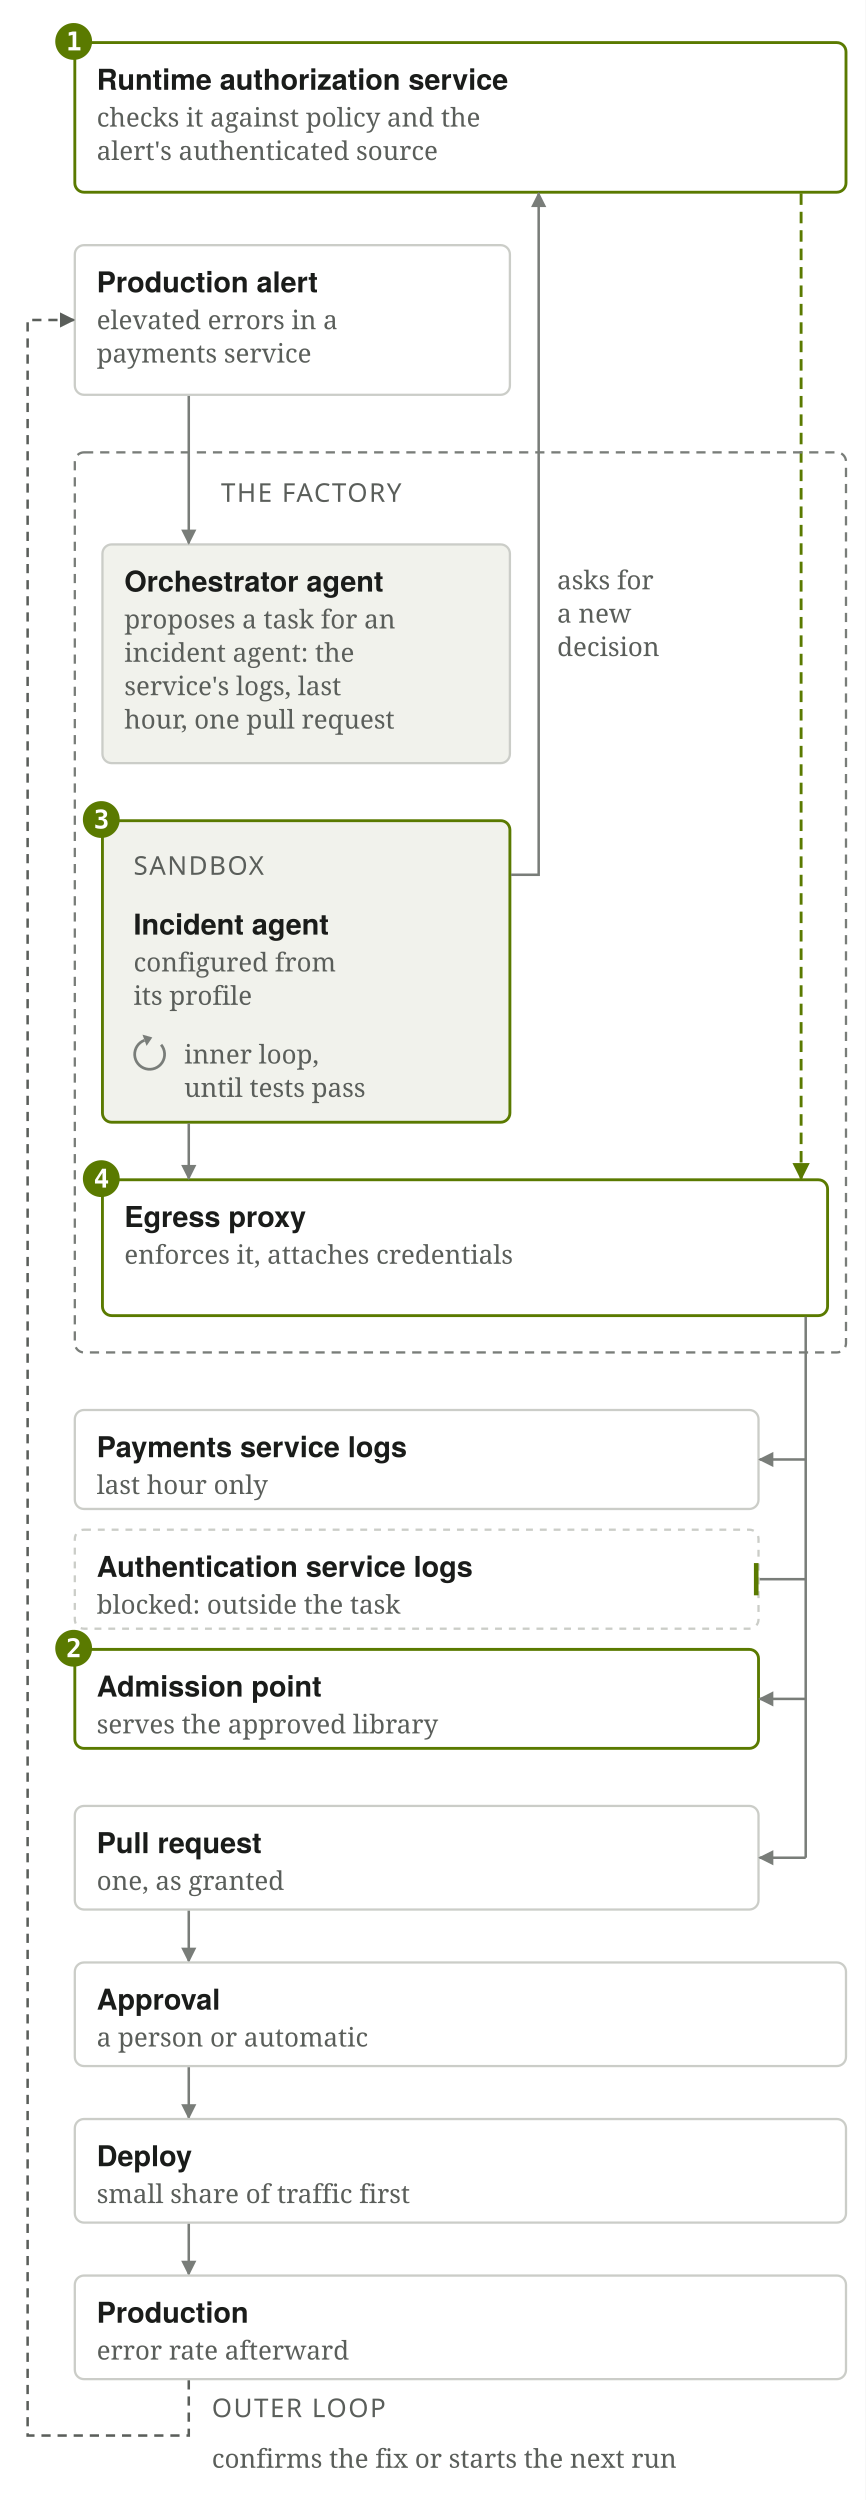
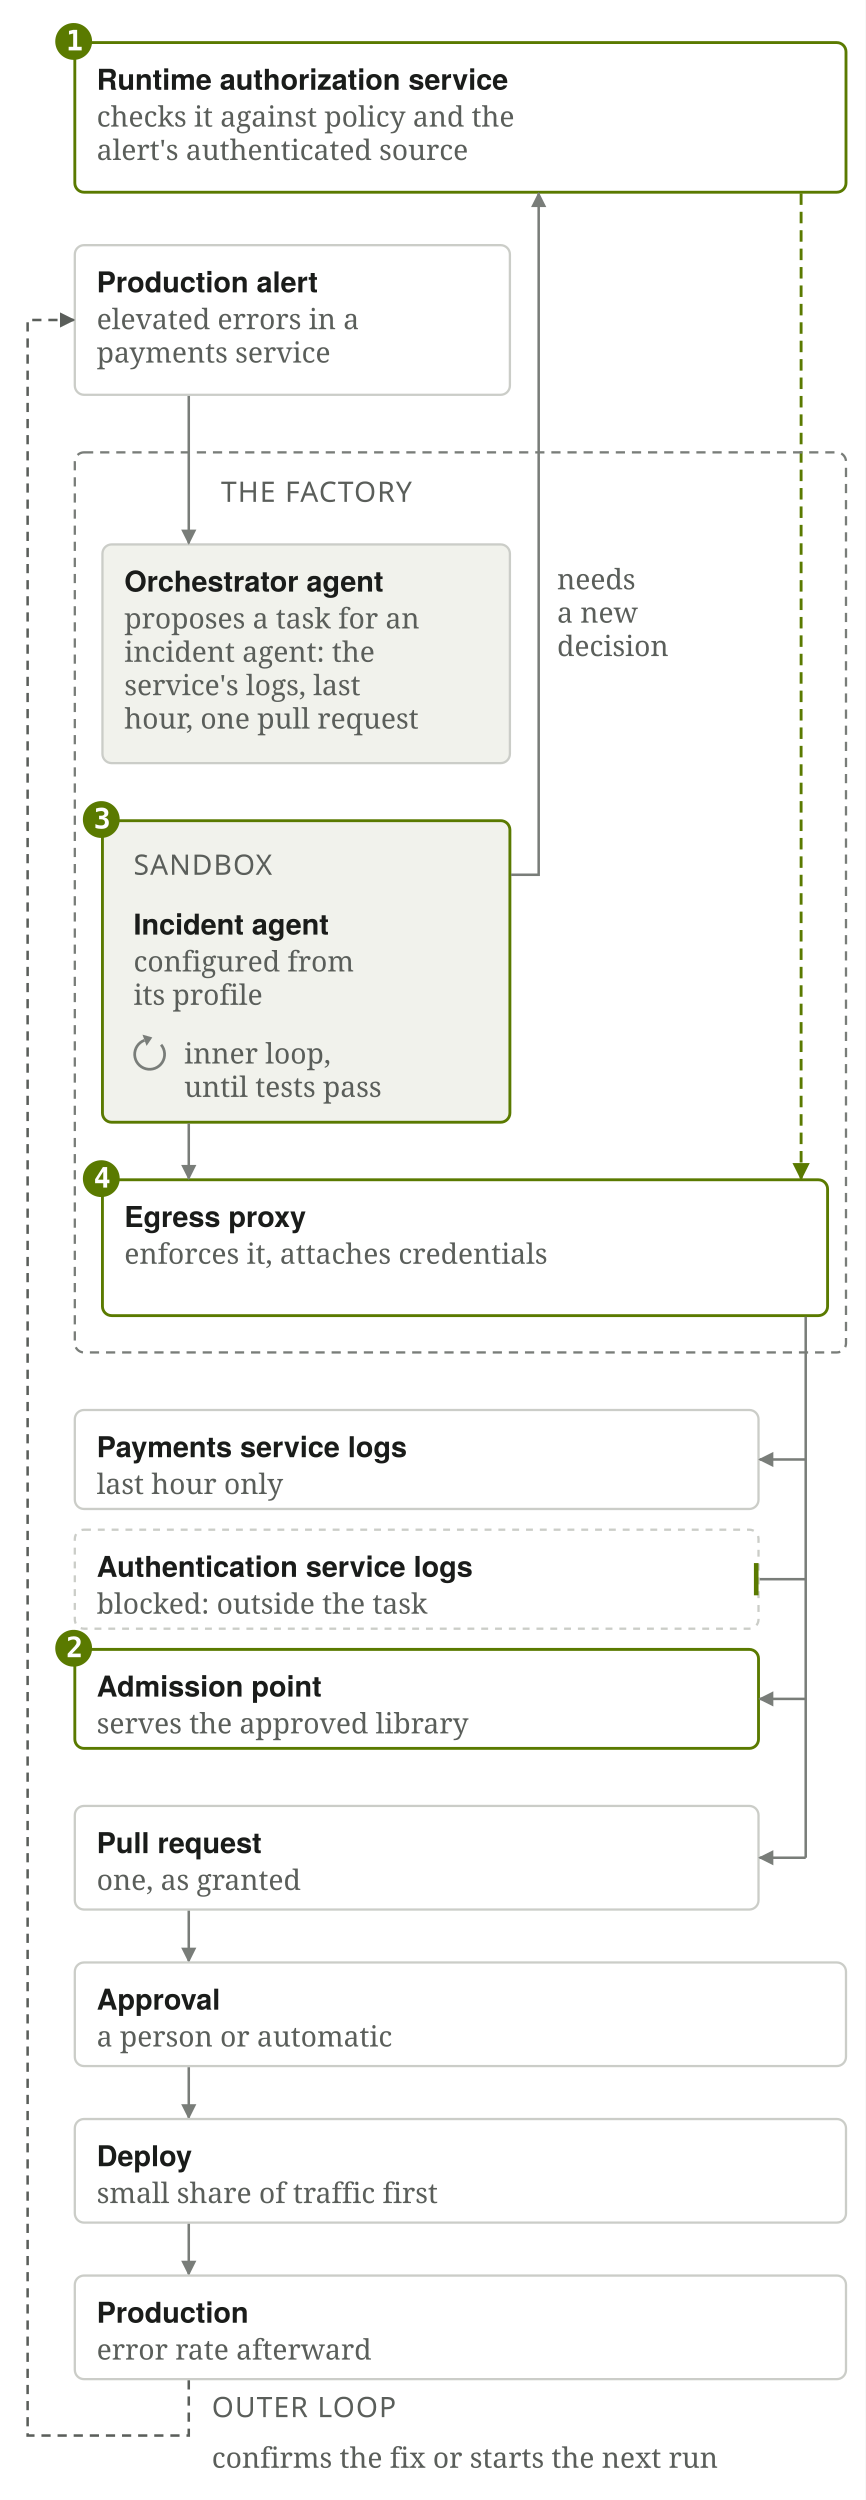
<svg xmlns="http://www.w3.org/2000/svg" viewBox="0 0 376 1086" width="376" height="1086" role="img" aria-labelledby="sf6n-t sf6n-d">
  <rect width="376" height="1086" fill="#FFFFFF" />
  <defs>
    <marker id="sf6n-a" viewBox="0 0 10 10" refX="9" refY="5" markerWidth="6" markerHeight="6" orient="auto-start-reverse">
      <path d="M0 0 L10 5 L0 10 z" fill="#797D79" />
    </marker>
    <marker id="sf6n-g" viewBox="0 0 10 10" refX="9" refY="5" markerWidth="6" markerHeight="6" orient="auto-start-reverse">
      <path d="M0 0 L10 5 L0 10 z" fill="#5A7A00" />
    </marker>
    <marker id="sf6n-s" viewBox="0 0 10 10" refX="9" refY="5" markerWidth="6" markerHeight="6" orient="auto-start-reverse">
      <path d="M0 0 L10 5 L0 10 z" fill="#5A5E5A" />
    </marker>
  </defs>
  <g transform="translate(8 8)">
    <rect x="24.5" y="10.5" width="335" height="65" rx="4" fill="none" stroke="#5A7A00" stroke-width="1.25" />
    <circle cx="24" cy="10" r="8" fill="#5A7A00" />
-     <text x="20.7" y="13.9" font-family="'IBM Plex Mono',ui-monospace,'SF Mono',Menlo,Consolas,monospace" font-size="11.25" fill="#FFFFFF" font-weight="600">1</text>
+     <text x="20.7" y="13.9" font-family="'IBM Plex Mono',ui-monospace,'SF Mono',Menlo,Consolas,monospace" font-size="12.25" fill="#FFFFFF" font-weight="600">1</text>
    <text x="34" y="31" font-family="Figtree,'Avenir Next','Helvetica Neue',sans-serif" font-size="12.5" fill="#1A1C1A" font-weight="600">Runtime authorization service</text>
-     <text x="34" y="47.0" font-family="'IBM Plex Serif',Charter,Georgia,serif" font-size="11.25" fill="#5A5E5A" font-weight="400">checks it against policy and the</text>
-     <text x="34" y="61.5" font-family="'IBM Plex Serif',Charter,Georgia,serif" font-size="11.25" fill="#5A5E5A" font-weight="400">alert's authenticated source</text>
+     <text x="34" y="47.0" font-family="'IBM Plex Serif',Charter,Georgia,serif" font-size="12.25" fill="#5A5E5A" font-weight="400">checks it against policy and the</text>
+     <text x="34" y="61.5" font-family="'IBM Plex Serif',Charter,Georgia,serif" font-size="12.25" fill="#5A5E5A" font-weight="400">alert's authenticated source</text>
    <rect x="24.5" y="98.5" width="189" height="65" rx="4" fill="none" stroke="#CBCDC8" stroke-width="1" />
    <text x="34" y="119" font-family="Figtree,'Avenir Next','Helvetica Neue',sans-serif" font-size="12.5" fill="#1A1C1A" font-weight="600">Production alert</text>
-     <text x="34" y="135.0" font-family="'IBM Plex Serif',Charter,Georgia,serif" font-size="11.25" fill="#5A5E5A" font-weight="400">elevated errors in a</text>
-     <text x="34" y="149.5" font-family="'IBM Plex Serif',Charter,Georgia,serif" font-size="11.25" fill="#5A5E5A" font-weight="400">payments service</text>
-     <text x="88" y="210" font-family="'Chakra Petch','Avenir Next',sans-serif" font-size="11.25" fill="#5A5E5A" font-weight="500" letter-spacing="0.06em">THE FACTORY</text>
+     <text x="34" y="135.0" font-family="'IBM Plex Serif',Charter,Georgia,serif" font-size="12.25" fill="#5A5E5A" font-weight="400">elevated errors in a</text>
+     <text x="34" y="149.5" font-family="'IBM Plex Serif',Charter,Georgia,serif" font-size="12.25" fill="#5A5E5A" font-weight="400">payments service</text>
+     <text x="88" y="210" font-family="'Chakra Petch','Avenir Next',sans-serif" font-size="12.25" fill="#5A5E5A" font-weight="500" letter-spacing="0.04em">THE FACTORY</text>
    <rect x="36.5" y="228.5" width="177" height="95" rx="4" fill="#F1F2EC" stroke="#CBCDC8" stroke-width="1" />
    <text x="46" y="249" font-family="Figtree,'Avenir Next','Helvetica Neue',sans-serif" font-size="12.5" fill="#1A1C1A" font-weight="600">Orchestrator agent</text>
-     <text x="46" y="265.0" font-family="'IBM Plex Serif',Charter,Georgia,serif" font-size="11.25" fill="#5A5E5A" font-weight="400">proposes a task for an</text>
-     <text x="46" y="279.5" font-family="'IBM Plex Serif',Charter,Georgia,serif" font-size="11.25" fill="#5A5E5A" font-weight="400">incident agent: the</text>
-     <text x="46" y="294.0" font-family="'IBM Plex Serif',Charter,Georgia,serif" font-size="11.25" fill="#5A5E5A" font-weight="400">service's logs, last</text>
-     <text x="46" y="308.5" font-family="'IBM Plex Serif',Charter,Georgia,serif" font-size="11.25" fill="#5A5E5A" font-weight="400">hour, one pull request</text>
+     <text x="46" y="265.0" font-family="'IBM Plex Serif',Charter,Georgia,serif" font-size="12.25" fill="#5A5E5A" font-weight="400">proposes a task for an</text>
+     <text x="46" y="279.5" font-family="'IBM Plex Serif',Charter,Georgia,serif" font-size="12.25" fill="#5A5E5A" font-weight="400">incident agent: the</text>
+     <text x="46" y="294.0" font-family="'IBM Plex Serif',Charter,Georgia,serif" font-size="12.25" fill="#5A5E5A" font-weight="400">service's logs, last</text>
+     <text x="46" y="308.5" font-family="'IBM Plex Serif',Charter,Georgia,serif" font-size="12.25" fill="#5A5E5A" font-weight="400">hour, one pull request</text>
    <path d="M74 164 L74 228" fill="none" stroke="#797D79" stroke-width="1.1" marker-end="url(#sf6n-a)" />
    <rect x="36.5" y="348.5" width="177" height="131" rx="4" fill="#F1F2EC" stroke="#5A7A00" stroke-width="1.25" />
    <circle cx="36" cy="348" r="8" fill="#5A7A00" />
-     <text x="32.7" y="351.9" font-family="'IBM Plex Mono',ui-monospace,'SF Mono',Menlo,Consolas,monospace" font-size="11.25" fill="#FFFFFF" font-weight="600">3</text>
-     <text x="50" y="372" font-family="'Chakra Petch','Avenir Next',sans-serif" font-size="11.25" fill="#5A5E5A" font-weight="500" letter-spacing="0.06em">SANDBOX</text>
+     <text x="32.7" y="351.9" font-family="'IBM Plex Mono',ui-monospace,'SF Mono',Menlo,Consolas,monospace" font-size="12.25" fill="#FFFFFF" font-weight="600">3</text>
+     <text x="50" y="372" font-family="'Chakra Petch','Avenir Next',sans-serif" font-size="12.25" fill="#5A5E5A" font-weight="500" letter-spacing="0.04em">SANDBOX</text>
    <text x="50" y="398" font-family="Figtree,'Avenir Next','Helvetica Neue',sans-serif" font-size="12.5" fill="#1A1C1A" font-weight="600">Incident agent</text>
-     <text x="50" y="414" font-family="'IBM Plex Serif',Charter,Georgia,serif" font-size="11.25" fill="#5A5E5A" font-weight="400">configured from</text>
-     <text x="50" y="428.5" font-family="'IBM Plex Serif',Charter,Georgia,serif" font-size="11.25" fill="#5A5E5A" font-weight="400">its profile</text>
+     <text x="50" y="414" font-family="'IBM Plex Serif',Charter,Georgia,serif" font-size="12.25" fill="#5A5E5A" font-weight="400">configured from</text>
+     <text x="50" y="428.5" font-family="'IBM Plex Serif',Charter,Georgia,serif" font-size="12.25" fill="#5A5E5A" font-weight="400">its profile</text>
    <path d="M61.98 445.82 A6.5 6.5 0 1 1 54.78 443.89" fill="none" stroke="#797D79" stroke-width="1.2" />
    <path d="M58.16 442.66 L55.67 446.34 L53.89 441.45 z" fill="#797D79" />
-     <text x="72" y="454" font-family="'IBM Plex Serif',Charter,Georgia,serif" font-size="11.25" fill="#5A5E5A" font-weight="400">inner loop,</text>
-     <text x="72" y="468.5" font-family="'IBM Plex Serif',Charter,Georgia,serif" font-size="11.25" fill="#5A5E5A" font-weight="400">until tests pass</text>
+     <text x="72" y="454" font-family="'IBM Plex Serif',Charter,Georgia,serif" font-size="12.25" fill="#5A5E5A" font-weight="400">inner loop,</text>
+     <text x="72" y="468.5" font-family="'IBM Plex Serif',Charter,Georgia,serif" font-size="12.25" fill="#5A5E5A" font-weight="400">until tests pass</text>
    <path d="M214 372 L226 372 L226 76" fill="none" stroke="#797D79" stroke-width="1.1" marker-end="url(#sf6n-a)" />
-     <text x="234" y="248" font-family="'IBM Plex Serif',Charter,Georgia,serif" font-size="11.25" fill="#5A5E5A" font-weight="400">asks for</text>
-     <text x="234" y="262.5" font-family="'IBM Plex Serif',Charter,Georgia,serif" font-size="11.25" fill="#5A5E5A" font-weight="400">a new</text>
-     <text x="234" y="277" font-family="'IBM Plex Serif',Charter,Georgia,serif" font-size="11.25" fill="#5A5E5A" font-weight="400">decision</text>
+     <text x="234" y="248" font-family="'IBM Plex Serif',Charter,Georgia,serif" font-size="12.25" fill="#5A5E5A" font-weight="400">needs</text>
+     <text x="234" y="262.5" font-family="'IBM Plex Serif',Charter,Georgia,serif" font-size="12.25" fill="#5A5E5A" font-weight="400">a new</text>
+     <text x="234" y="277" font-family="'IBM Plex Serif',Charter,Georgia,serif" font-size="12.25" fill="#5A5E5A" font-weight="400">decision</text>
    <rect x="36.5" y="504.5" width="315" height="59" rx="4" fill="none" stroke="#5A7A00" stroke-width="1.25" />
    <circle cx="36" cy="504" r="8" fill="#5A7A00" />
-     <text x="32.7" y="507.9" font-family="'IBM Plex Mono',ui-monospace,'SF Mono',Menlo,Consolas,monospace" font-size="11.25" fill="#FFFFFF" font-weight="600">4</text>
+     <text x="32.7" y="507.9" font-family="'IBM Plex Mono',ui-monospace,'SF Mono',Menlo,Consolas,monospace" font-size="12.25" fill="#FFFFFF" font-weight="600">4</text>
    <text x="46" y="525" font-family="Figtree,'Avenir Next','Helvetica Neue',sans-serif" font-size="12.5" fill="#1A1C1A" font-weight="600">Egress proxy</text>
-     <text x="46" y="541.0" font-family="'IBM Plex Serif',Charter,Georgia,serif" font-size="11.25" fill="#5A5E5A" font-weight="400">enforces it, attaches credentials</text>
+     <text x="46" y="541.0" font-family="'IBM Plex Serif',Charter,Georgia,serif" font-size="12.25" fill="#5A5E5A" font-weight="400">enforces it, attaches credentials</text>
    <path d="M74 480 L74 504" fill="none" stroke="#797D79" stroke-width="1.1" marker-end="url(#sf6n-a)" />
    <path d="M340 76 L340 504" fill="none" stroke="#5A7A00" stroke-width="1.25" stroke-dasharray="5 3" marker-end="url(#sf6n-g)" />
    <rect x="24.5" y="188.5" width="335" height="391" rx="4" fill="none" stroke="#797D79" stroke-width="1" stroke-dasharray="4 3" />
    <rect x="24.5" y="604.5" width="297" height="43" rx="4" fill="none" stroke="#CBCDC8" stroke-width="1" />
    <text x="34" y="625" font-family="Figtree,'Avenir Next','Helvetica Neue',sans-serif" font-size="12.5" fill="#1A1C1A" font-weight="600">Payments service logs</text>
-     <text x="34" y="641.0" font-family="'IBM Plex Serif',Charter,Georgia,serif" font-size="11.25" fill="#5A5E5A" font-weight="400">last hour only</text>
+     <text x="34" y="641.0" font-family="'IBM Plex Serif',Charter,Georgia,serif" font-size="12.25" fill="#5A5E5A" font-weight="400">last hour only</text>
    <rect x="24.5" y="656.5" width="297" height="43" rx="4" fill="none" stroke="#CBCDC8" stroke-width="1" stroke-dasharray="3 3" />
    <text x="34" y="677" font-family="Figtree,'Avenir Next','Helvetica Neue',sans-serif" font-size="12.5" fill="#1A1C1A" font-weight="600">Authentication service logs</text>
-     <text x="34" y="693.0" font-family="'IBM Plex Serif',Charter,Georgia,serif" font-size="11.25" fill="#5A5E5A" font-weight="400">blocked: outside the task</text>
+     <text x="34" y="693.0" font-family="'IBM Plex Serif',Charter,Georgia,serif" font-size="12.25" fill="#5A5E5A" font-weight="400">blocked: outside the task</text>
    <rect x="24.5" y="708.5" width="297" height="43" rx="4" fill="none" stroke="#5A7A00" stroke-width="1.25" />
    <circle cx="24" cy="708" r="8" fill="#5A7A00" />
-     <text x="20.7" y="711.9" font-family="'IBM Plex Mono',ui-monospace,'SF Mono',Menlo,Consolas,monospace" font-size="11.25" fill="#FFFFFF" font-weight="600">2</text>
+     <text x="20.7" y="711.9" font-family="'IBM Plex Mono',ui-monospace,'SF Mono',Menlo,Consolas,monospace" font-size="12.25" fill="#FFFFFF" font-weight="600">2</text>
    <text x="34" y="729" font-family="Figtree,'Avenir Next','Helvetica Neue',sans-serif" font-size="12.5" fill="#1A1C1A" font-weight="600">Admission point</text>
-     <text x="34" y="745.0" font-family="'IBM Plex Serif',Charter,Georgia,serif" font-size="11.25" fill="#5A5E5A" font-weight="400">serves the approved library</text>
+     <text x="34" y="745.0" font-family="'IBM Plex Serif',Charter,Georgia,serif" font-size="12.25" fill="#5A5E5A" font-weight="400">serves the approved library</text>
    <rect x="24.5" y="776.5" width="297" height="45" rx="4" fill="none" stroke="#CBCDC8" stroke-width="1" />
    <text x="34" y="797" font-family="Figtree,'Avenir Next','Helvetica Neue',sans-serif" font-size="12.5" fill="#1A1C1A" font-weight="600">Pull request</text>
-     <text x="34" y="813.0" font-family="'IBM Plex Serif',Charter,Georgia,serif" font-size="11.25" fill="#5A5E5A" font-weight="400">one, as granted</text>
+     <text x="34" y="813.0" font-family="'IBM Plex Serif',Charter,Georgia,serif" font-size="12.25" fill="#5A5E5A" font-weight="400">one, as granted</text>
    <path d="M342 564 L342 799" fill="none" stroke="#797D79" stroke-width="1.1" />
    <path d="M342 626 L322 626" fill="none" stroke="#797D79" stroke-width="1.1" marker-end="url(#sf6n-a)" />
    <path d="M342 678 L322 678" fill="none" stroke="#797D79" stroke-width="1.1" />
    <path d="M320.5 671 L320.5 685" stroke="#5A7A00" stroke-width="2" />
    <path d="M342 730 L322 730" fill="none" stroke="#797D79" stroke-width="1.1" marker-end="url(#sf6n-a)" />
    <path d="M342 799 L322 799" fill="none" stroke="#797D79" stroke-width="1.1" marker-end="url(#sf6n-a)" />
    <path d="M74 822 L74 844" fill="none" stroke="#797D79" stroke-width="1.1" marker-end="url(#sf6n-a)" />
    <rect x="24.5" y="844.5" width="335" height="45" rx="4" fill="none" stroke="#CBCDC8" stroke-width="1" />
    <text x="34" y="865" font-family="Figtree,'Avenir Next','Helvetica Neue',sans-serif" font-size="12.5" fill="#1A1C1A" font-weight="600">Approval</text>
-     <text x="34" y="881.0" font-family="'IBM Plex Serif',Charter,Georgia,serif" font-size="11.25" fill="#5A5E5A" font-weight="400">a person or automatic</text>
+     <text x="34" y="881.0" font-family="'IBM Plex Serif',Charter,Georgia,serif" font-size="12.25" fill="#5A5E5A" font-weight="400">a person or automatic</text>
    <path d="M74 890 L74 912" fill="none" stroke="#797D79" stroke-width="1.1" marker-end="url(#sf6n-a)" />
    <rect x="24.5" y="912.5" width="335" height="45" rx="4" fill="none" stroke="#CBCDC8" stroke-width="1" />
    <text x="34" y="933" font-family="Figtree,'Avenir Next','Helvetica Neue',sans-serif" font-size="12.5" fill="#1A1C1A" font-weight="600">Deploy</text>
-     <text x="34" y="949.0" font-family="'IBM Plex Serif',Charter,Georgia,serif" font-size="11.25" fill="#5A5E5A" font-weight="400">small share of traffic first</text>
+     <text x="34" y="949.0" font-family="'IBM Plex Serif',Charter,Georgia,serif" font-size="12.25" fill="#5A5E5A" font-weight="400">small share of traffic first</text>
    <path d="M74 958 L74 980" fill="none" stroke="#797D79" stroke-width="1.1" marker-end="url(#sf6n-a)" />
    <rect x="24.5" y="980.5" width="335" height="45" rx="4" fill="none" stroke="#CBCDC8" stroke-width="1" />
    <text x="34" y="1001" font-family="Figtree,'Avenir Next','Helvetica Neue',sans-serif" font-size="12.5" fill="#1A1C1A" font-weight="600">Production</text>
-     <text x="34" y="1017.0" font-family="'IBM Plex Serif',Charter,Georgia,serif" font-size="11.25" fill="#5A5E5A" font-weight="400">error rate afterward</text>
+     <text x="34" y="1017.0" font-family="'IBM Plex Serif',Charter,Georgia,serif" font-size="12.25" fill="#5A5E5A" font-weight="400">error rate afterward</text>
    <path d="M74 1026 L74 1050 L4 1050 L4 131 L24 131" fill="none" stroke="#5A5E5A" stroke-width="1.1" stroke-dasharray="4 3" marker-end="url(#sf6n-s)" />
-     <text x="84" y="1042" font-family="'Chakra Petch','Avenir Next',sans-serif" font-size="11.25" fill="#5A5E5A" font-weight="500" letter-spacing="0.06em">OUTER LOOP</text>
-     <text x="84" y="1064" font-family="'IBM Plex Serif',Charter,Georgia,serif" font-size="11.25" fill="#5A5E5A" font-weight="400">confirms the fix or starts the next run</text>
+     <text x="84" y="1042" font-family="'Chakra Petch','Avenir Next',sans-serif" font-size="12.25" fill="#5A5E5A" font-weight="500" letter-spacing="0.04em">OUTER LOOP</text>
+     <text x="84" y="1064" font-family="'IBM Plex Serif',Charter,Georgia,serif" font-size="12.25" fill="#5A5E5A" font-weight="400">confirms the fix or starts the next run</text>
  </g>
</svg>
